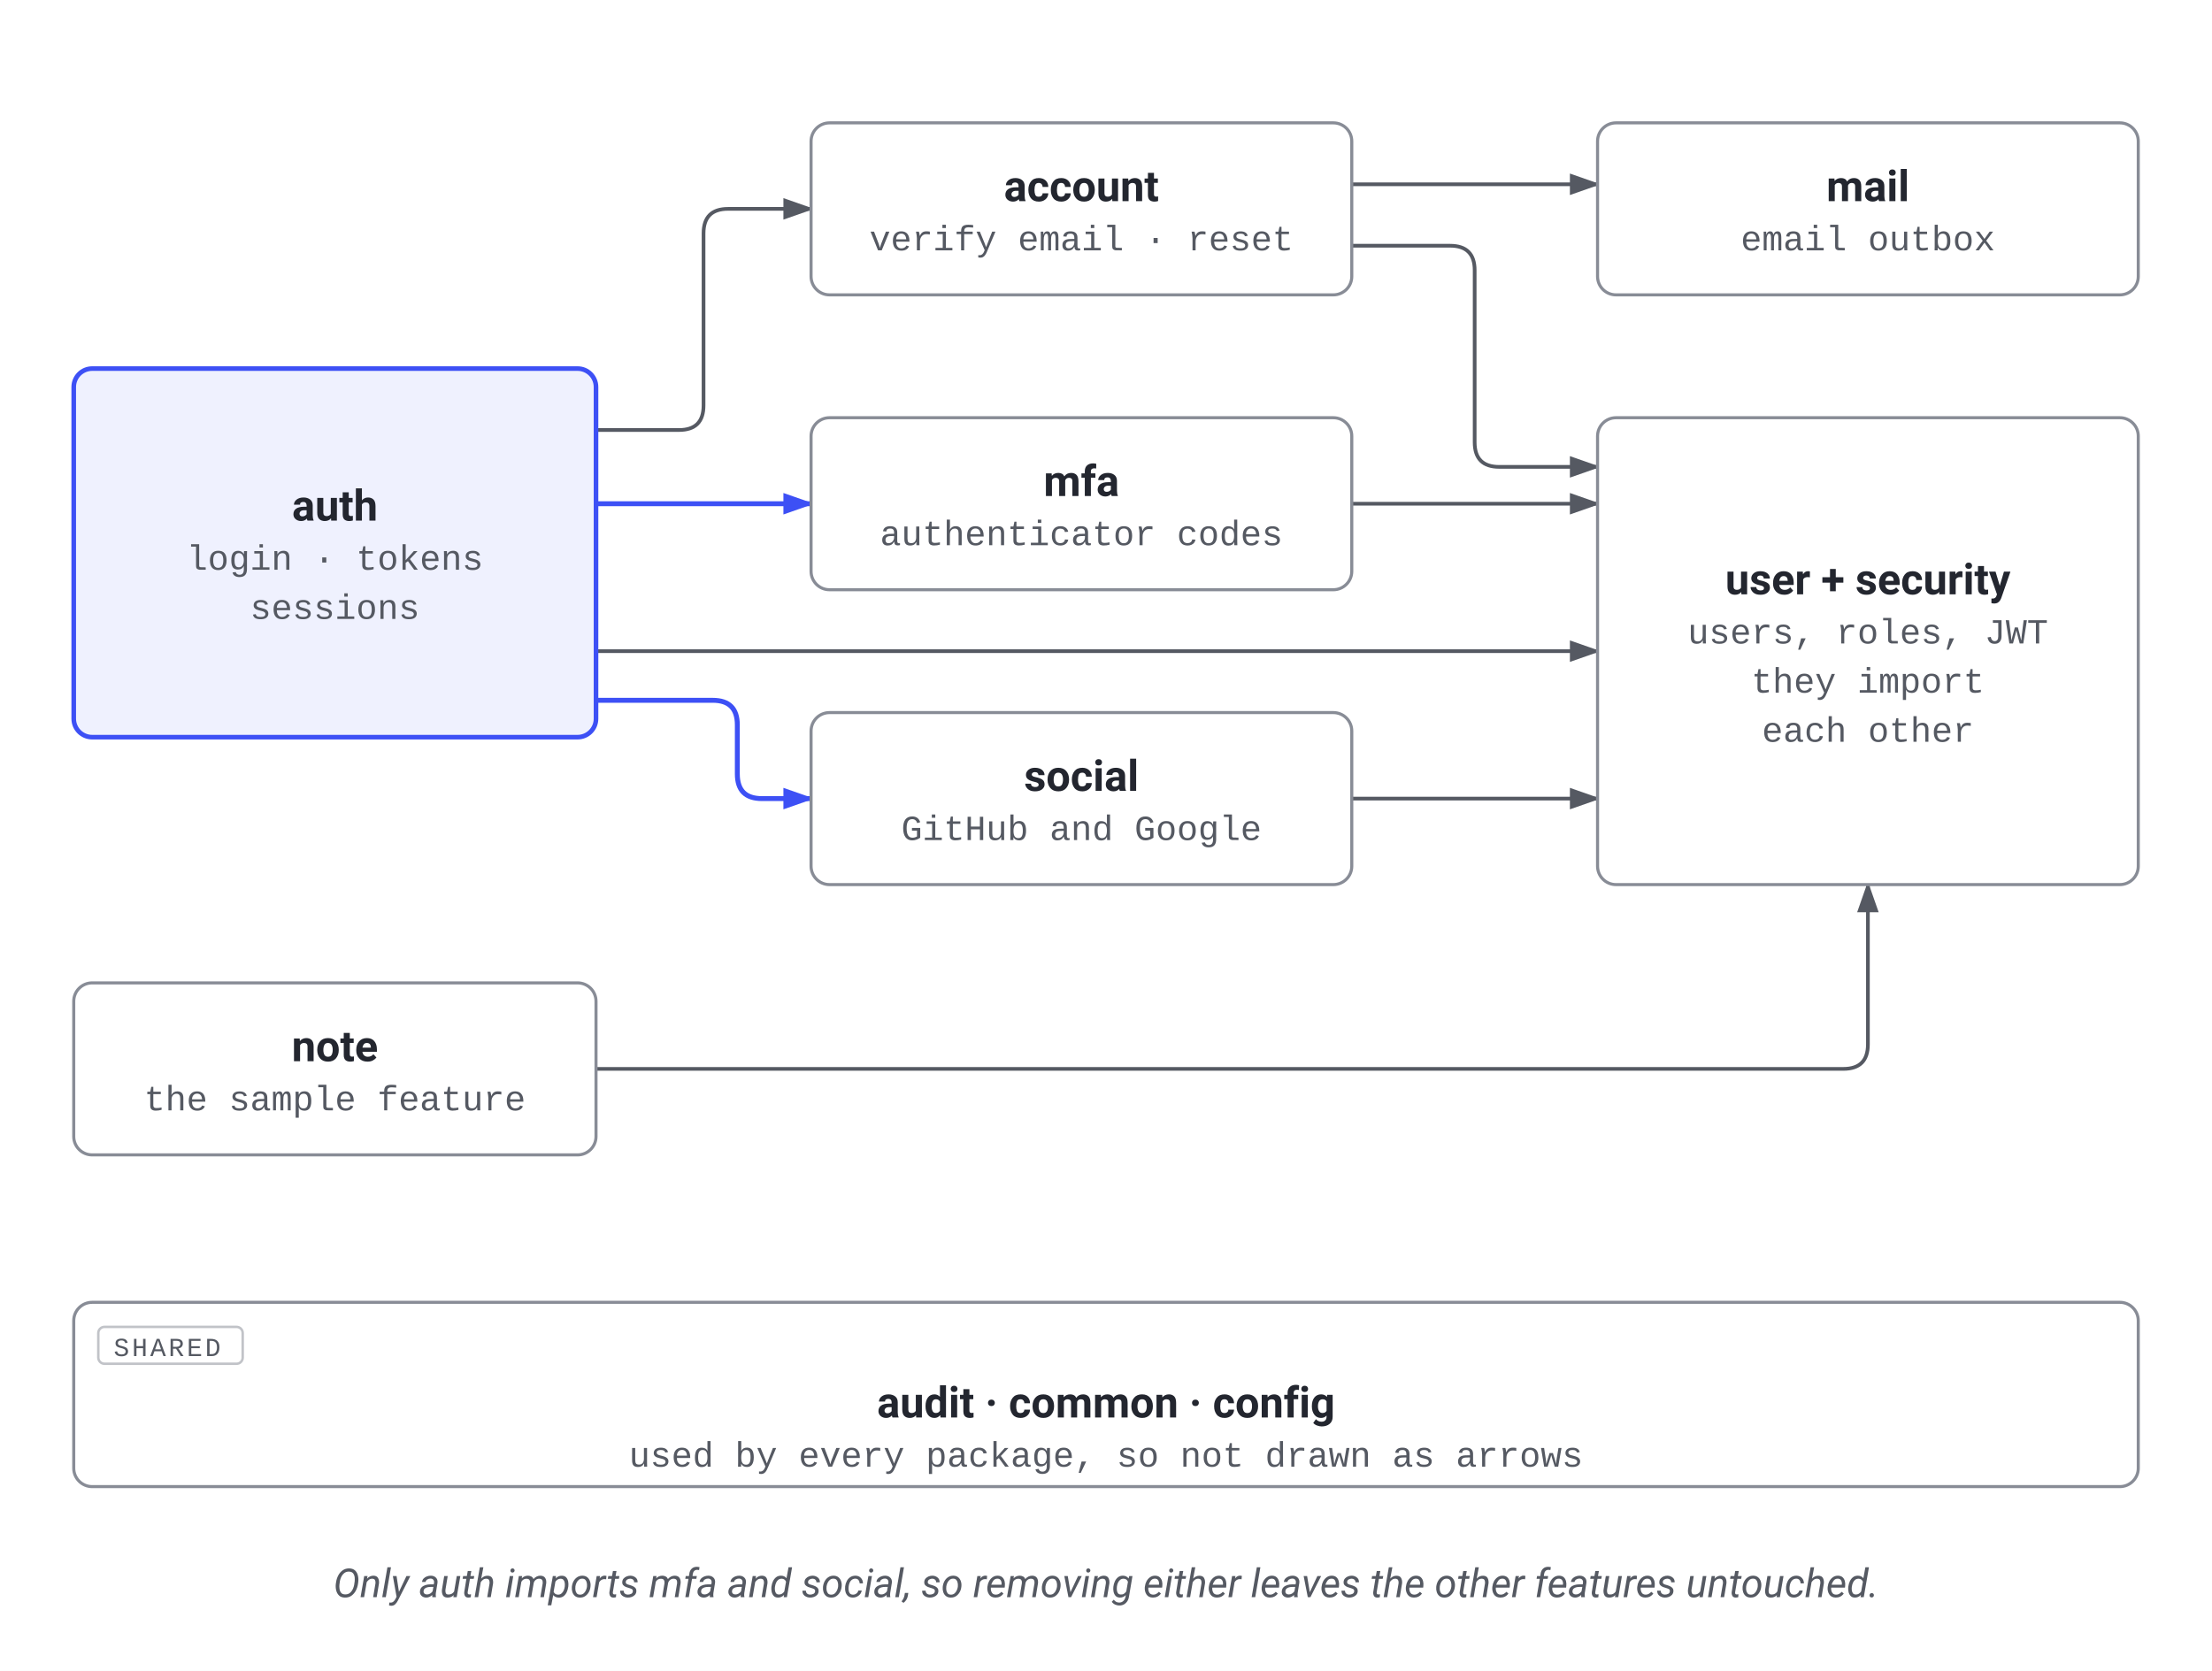
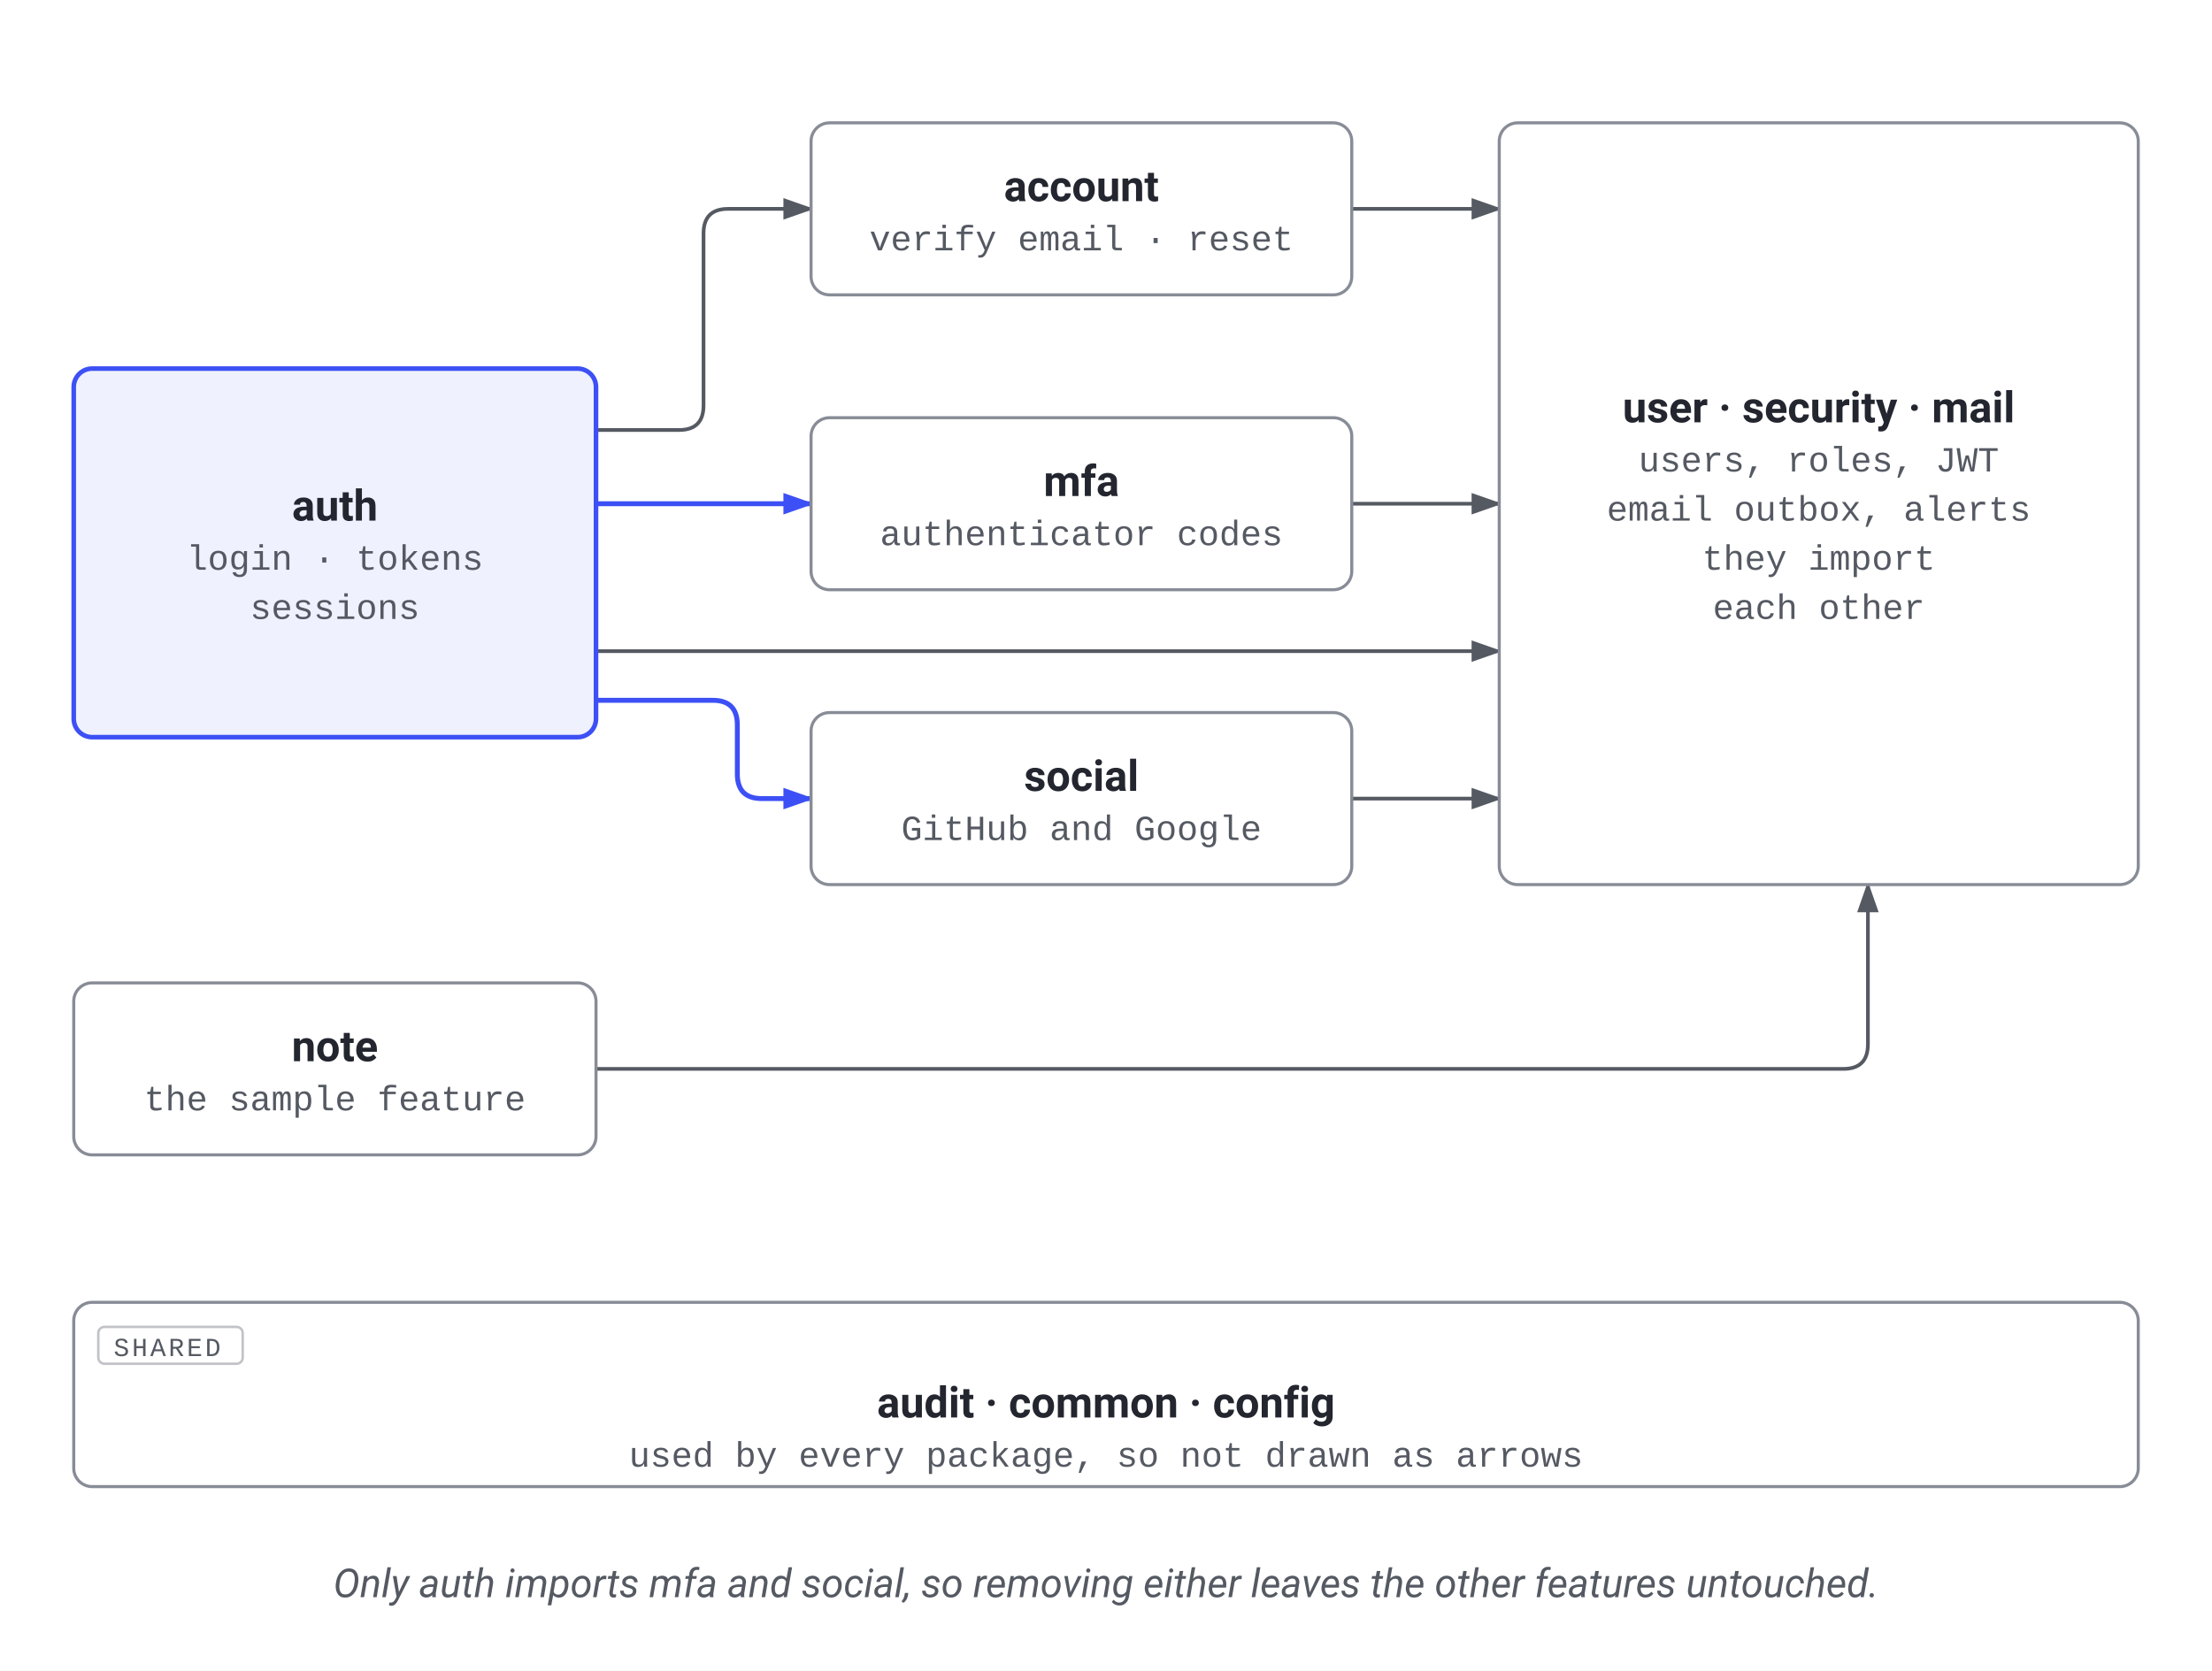
<svg xmlns="http://www.w3.org/2000/svg" viewBox="0 0 720 544" width="720" height="544" role="img" aria-labelledby="package-dependencies-title package-dependencies-desc">
  <defs>
    <style>
text{font-family:-apple-system, BlinkMacSystemFont, 'Segoe UI', Roboto, 'Helvetica Neue', Arial, 'Noto Sans', sans-serif} .mono{font-family:ui-monospace, SFMono-Regular, Menlo, Monaco, Consolas, 'Liberation Mono', 'Courier New', monospace}
.name{fill:#23262f;font-size:14px;font-weight:600}
.sub{fill:#555962;font-size:11.5px}
.lbl{fill:#555962;font-size:10.5px;letter-spacing:.04em}
.lbl-accent{fill:#3d50f5;font-size:10.5px;letter-spacing:.04em}
.tag{fill:#555962;font-size:8.5px;letter-spacing:.1em}
.note{fill:#555962;font-size:13px;font-style:italic}
.bg,.mask{fill:#ffffff} .mask-zone{fill:#f6f7f9}
.box{fill:#ffffff;stroke:#888c96;stroke-width:1}
.box-focal{fill:#eff1fe;stroke:#3d50f5;stroke-width:1.5}
.box-ext{fill:#ffffff;stroke:#888c96;stroke-width:1;stroke-dasharray:4 3}
.zone{fill:#f6f7f9;stroke:#c1c3c8;stroke-width:.8}
.frame{fill:none;stroke:#888c96;stroke-width:.8}
.chip{fill:none;stroke:#c1c3c8;stroke-width:.8}
.w{fill:none;stroke:#555962;stroke-width:1.2}
.w-accent{fill:none;stroke:#3d50f5;stroke-width:1.6}
.dash{stroke-dasharray:5 4}
.life{stroke:#c1c3c8;stroke-width:1;stroke-dasharray:3 3}
.sep{stroke:#c1c3c8;stroke-width:.8}
.m{fill:#555962} .m-accent{fill:#3d50f5} .m-open{fill:none;stroke:#555962;stroke-width:1.2}
.dot{fill:#23262f}
</style>
    <marker id="a" markerWidth="10" markerHeight="7" refX="9" refY="3.5" orient="auto" markerUnits="userSpaceOnUse">
      <polygon class="m" points="0 0, 10 3.5, 0 7" />
    </marker>
    <marker id="a-accent" markerWidth="10" markerHeight="7" refX="9" refY="3.5" orient="auto" markerUnits="userSpaceOnUse">
      <polygon class="m-accent" points="0 0, 10 3.5, 0 7" />
    </marker>
    <marker id="a-open" markerWidth="10" markerHeight="7" refX="9" refY="3.5" orient="auto" markerUnits="userSpaceOnUse">
      <polyline class="m-open" points="0 0, 10 3.5, 0 7" />
    </marker>
  </defs>
  <rect class="bg" width="100%" height="100%" />
  <path class="w" d="M194,140 L221,140 Q229,140 229,132 L229,76 Q229,68 237,68 L264,68" marker-end="url(#a)" />
  <path class="w-accent" d="M194,164 L264,164" marker-end="url(#a-accent)" />
-   <path class="w" d="M194,212 L520,212" marker-end="url(#a)" />
+   <path class="w" d="M194,212 L488,212" marker-end="url(#a)" />
  <path class="w-accent" d="M194,228 L232,228 Q240,228 240,236 L240,252 Q240,260 248,260 L264,260" marker-end="url(#a-accent)" />
-   <path class="w" d="M440,60 L520,60" marker-end="url(#a)" />
-   <path class="w" d="M440,80 L472,80 Q480,80 480,88 L480,144 Q480,152 488,152 L520,152" marker-end="url(#a)" />
-   <path class="w" d="M440,164 L520,164" marker-end="url(#a)" />
-   <path class="w" d="M440,260 L520,260" marker-end="url(#a)" />
+   <path class="w" d="M440,68 L488,68" marker-end="url(#a)" />
+   <path class="w" d="M440,164 L488,164" marker-end="url(#a)" />
+   <path class="w" d="M440,260 L488,260" marker-end="url(#a)" />
  <path class="w" d="M194,348 L600,348 Q608,348 608,340 L608,288" marker-end="url(#a)" />
  <text class="note" x="360" y="520" text-anchor="middle">Only auth imports mfa and social, so removing either leaves the other features untouched.</text>
  <rect class="mask" x="24" y="120" width="170" height="120" rx="6" />
  <rect class="box-focal" x="24" y="120" width="170" height="120" rx="6" />
  <text class="name" x="109.0" y="169.5" text-anchor="middle">auth</text>
  <text class="sub mono" x="109.0" y="185.5" text-anchor="middle">login · tokens</text>
  <text class="sub mono" x="109.0" y="201.5" text-anchor="middle">sessions</text>
  <rect class="mask" x="24" y="320" width="170" height="56" rx="6" />
  <rect class="box" x="24" y="320" width="170" height="56" rx="6" />
  <text class="name" x="109.0" y="345.5" text-anchor="middle">note</text>
  <text class="sub mono" x="109.0" y="361.5" text-anchor="middle">the sample feature</text>
  <rect class="mask" x="264" y="40" width="176" height="56" rx="6" />
  <rect class="box" x="264" y="40" width="176" height="56" rx="6" />
  <text class="name" x="352.0" y="65.5" text-anchor="middle">account</text>
  <text class="sub mono" x="352.0" y="81.5" text-anchor="middle">verify email · reset</text>
  <rect class="mask" x="264" y="136" width="176" height="56" rx="6" />
  <rect class="box" x="264" y="136" width="176" height="56" rx="6" />
  <text class="name" x="352.0" y="161.5" text-anchor="middle">mfa</text>
  <text class="sub mono" x="352.0" y="177.5" text-anchor="middle">authenticator codes</text>
  <rect class="mask" x="264" y="232" width="176" height="56" rx="6" />
  <rect class="box" x="264" y="232" width="176" height="56" rx="6" />
  <text class="name" x="352.0" y="257.5" text-anchor="middle">social</text>
  <text class="sub mono" x="352.0" y="273.5" text-anchor="middle">GitHub and Google</text>
-   <rect class="mask" x="520" y="40" width="176" height="56" rx="6" />
-   <rect class="box" x="520" y="40" width="176" height="56" rx="6" />
-   <text class="name" x="608.0" y="65.5" text-anchor="middle">mail</text>
-   <text class="sub mono" x="608.0" y="81.5" text-anchor="middle">email outbox</text>
-   <rect class="mask" x="520" y="136" width="176" height="152" rx="6" />
-   <rect class="box" x="520" y="136" width="176" height="152" rx="6" />
-   <text class="name" x="608.0" y="193.5" text-anchor="middle">user + security</text>
-   <text class="sub mono" x="608.0" y="209.5" text-anchor="middle">users, roles, JWT</text>
-   <text class="sub mono" x="608.0" y="225.5" text-anchor="middle">they import</text>
-   <text class="sub mono" x="608.0" y="241.5" text-anchor="middle">each other</text>
+   <rect class="mask" x="488" y="40" width="208" height="248" rx="6" />
+   <rect class="box" x="488" y="40" width="208" height="248" rx="6" />
+   <text class="name" x="592.0" y="137.5" text-anchor="middle">user · security · mail</text>
+   <text class="sub mono" x="592.0" y="153.5" text-anchor="middle">users, roles, JWT</text>
+   <text class="sub mono" x="592.0" y="169.5" text-anchor="middle">email outbox, alerts</text>
+   <text class="sub mono" x="592.0" y="185.5" text-anchor="middle">they import</text>
+   <text class="sub mono" x="592.0" y="201.5" text-anchor="middle">each other</text>
  <rect class="mask" x="24" y="424" width="672" height="60" rx="6" />
  <rect class="box" x="24" y="424" width="672" height="60" rx="6" />
  <rect class="chip" x="32" y="432" width="47" height="12" rx="2" />
  <text class="tag mono" x="37" y="441.5">SHARED</text>
  <text class="name" x="360.0" y="461.5" text-anchor="middle">audit · common · config</text>
  <text class="sub mono" x="360.0" y="477.5" text-anchor="middle">used by every package, so not drawn as arrows</text>
</svg>
